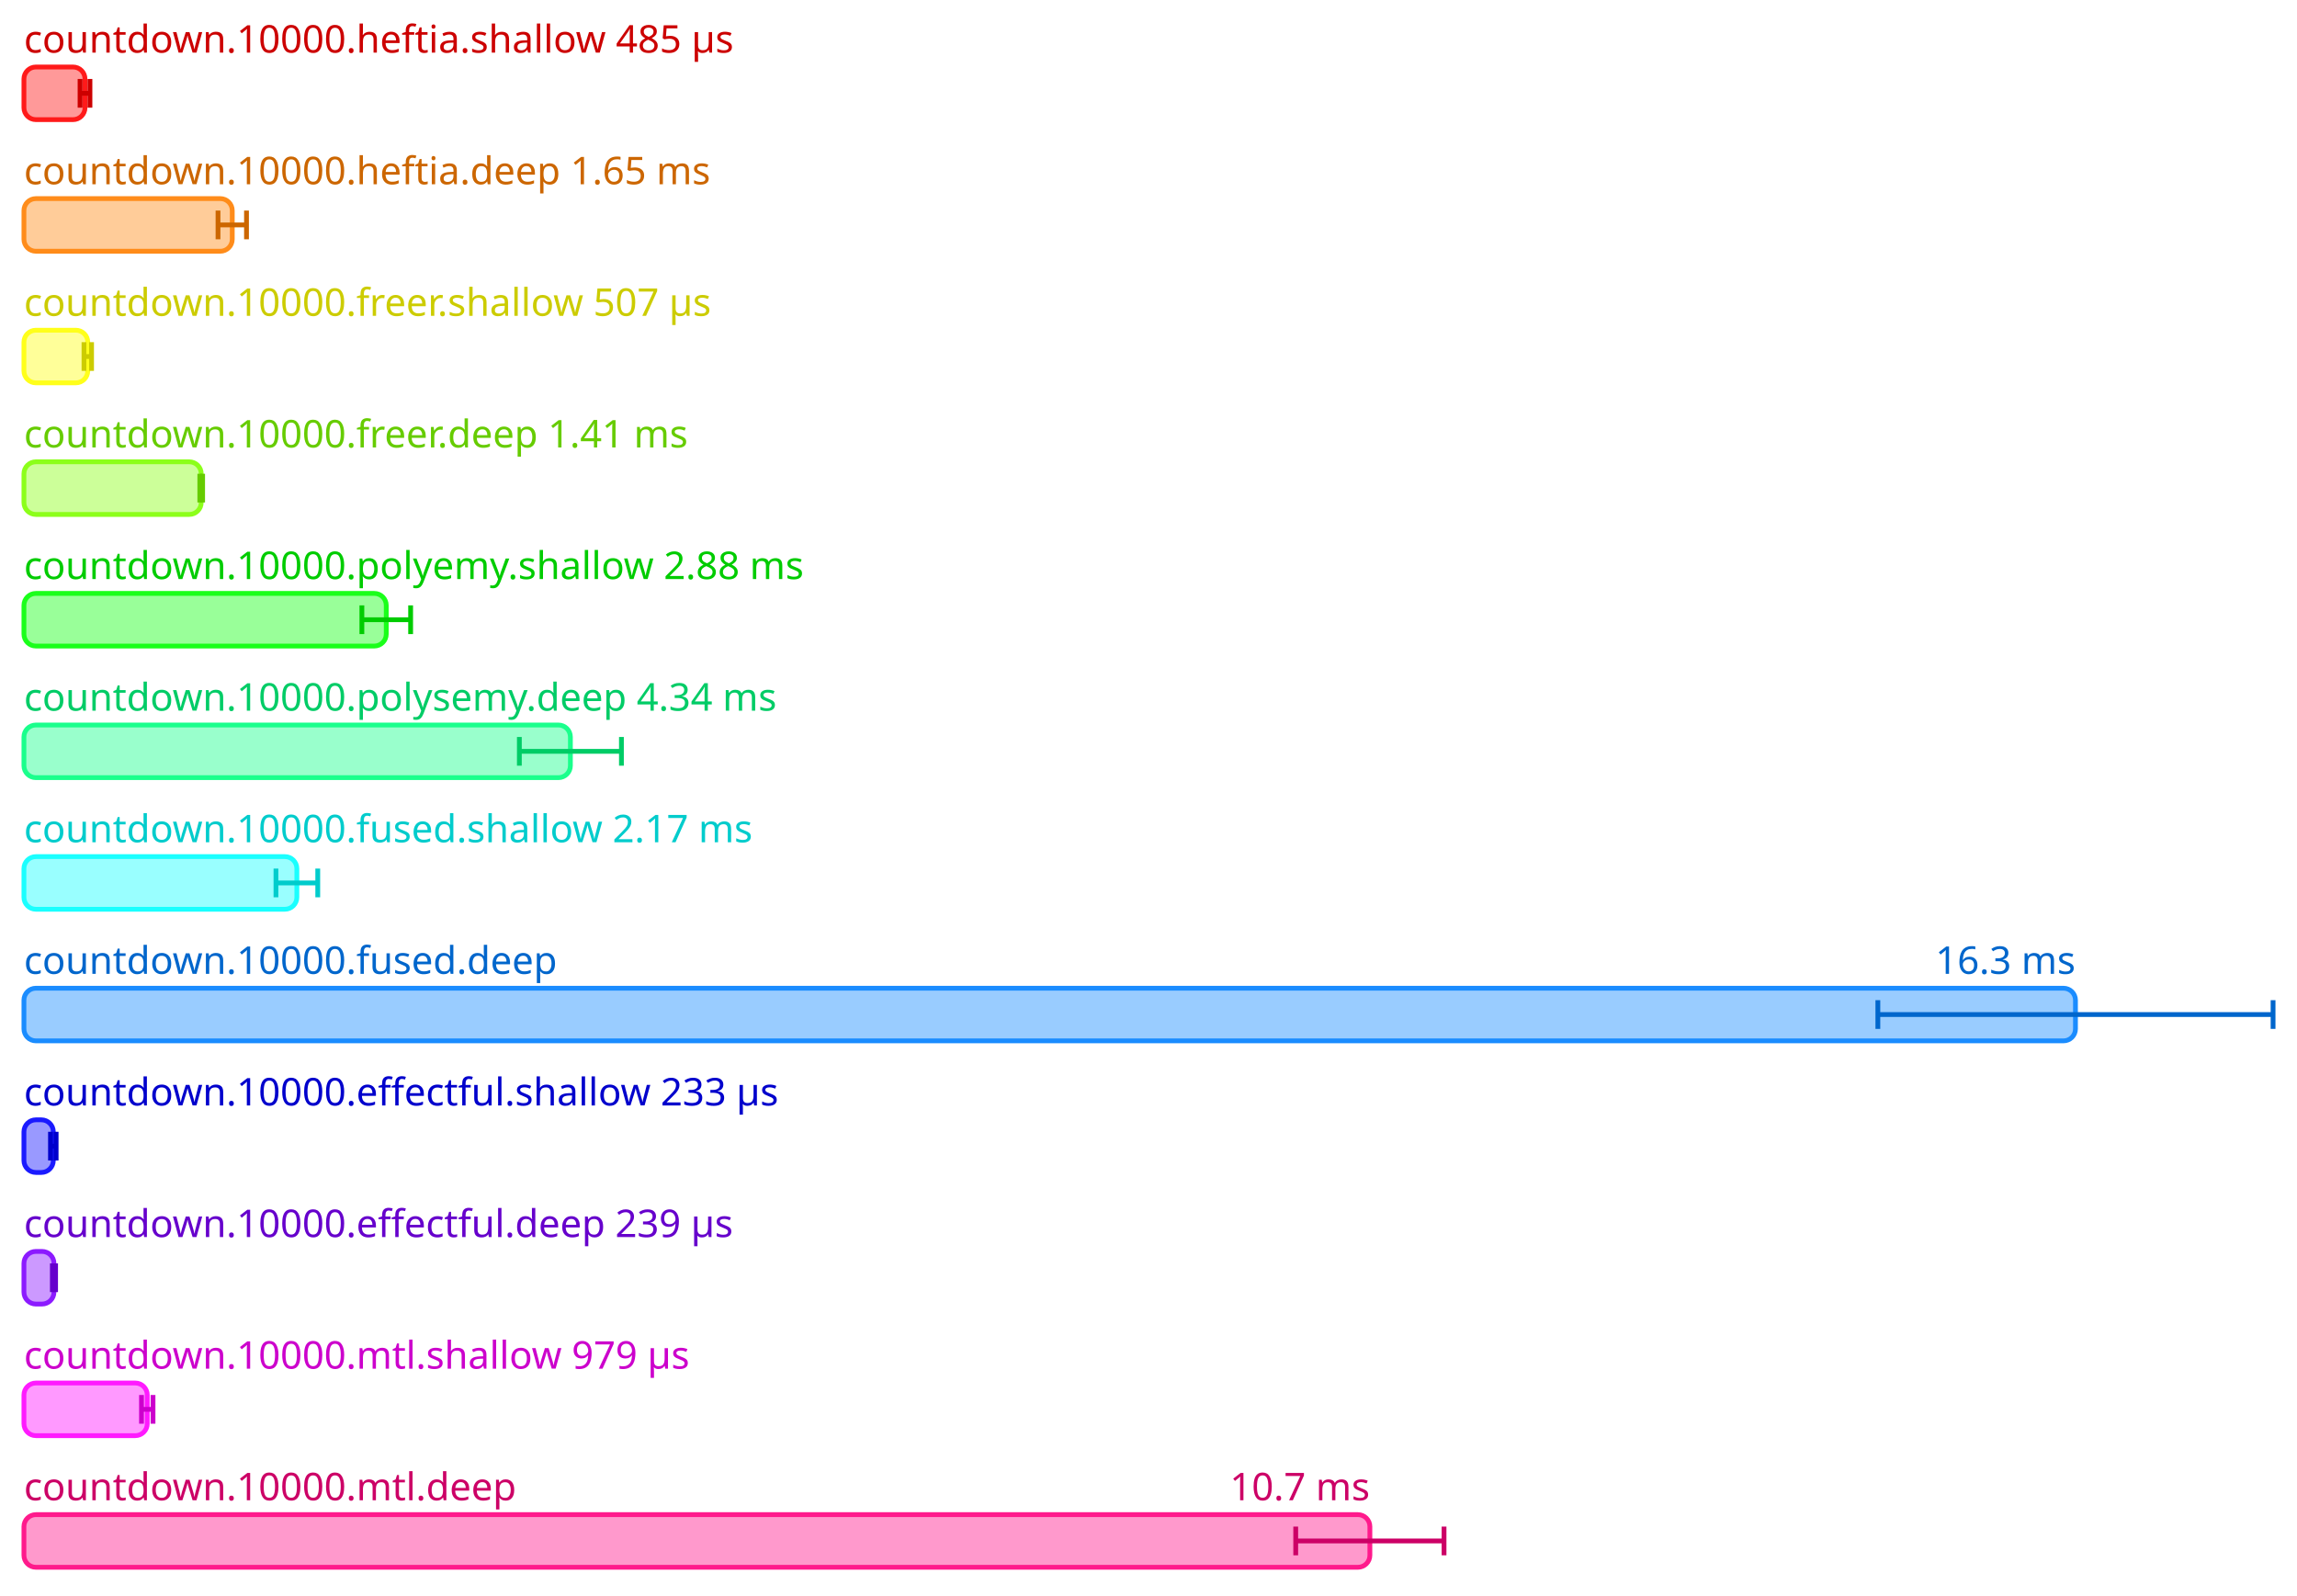
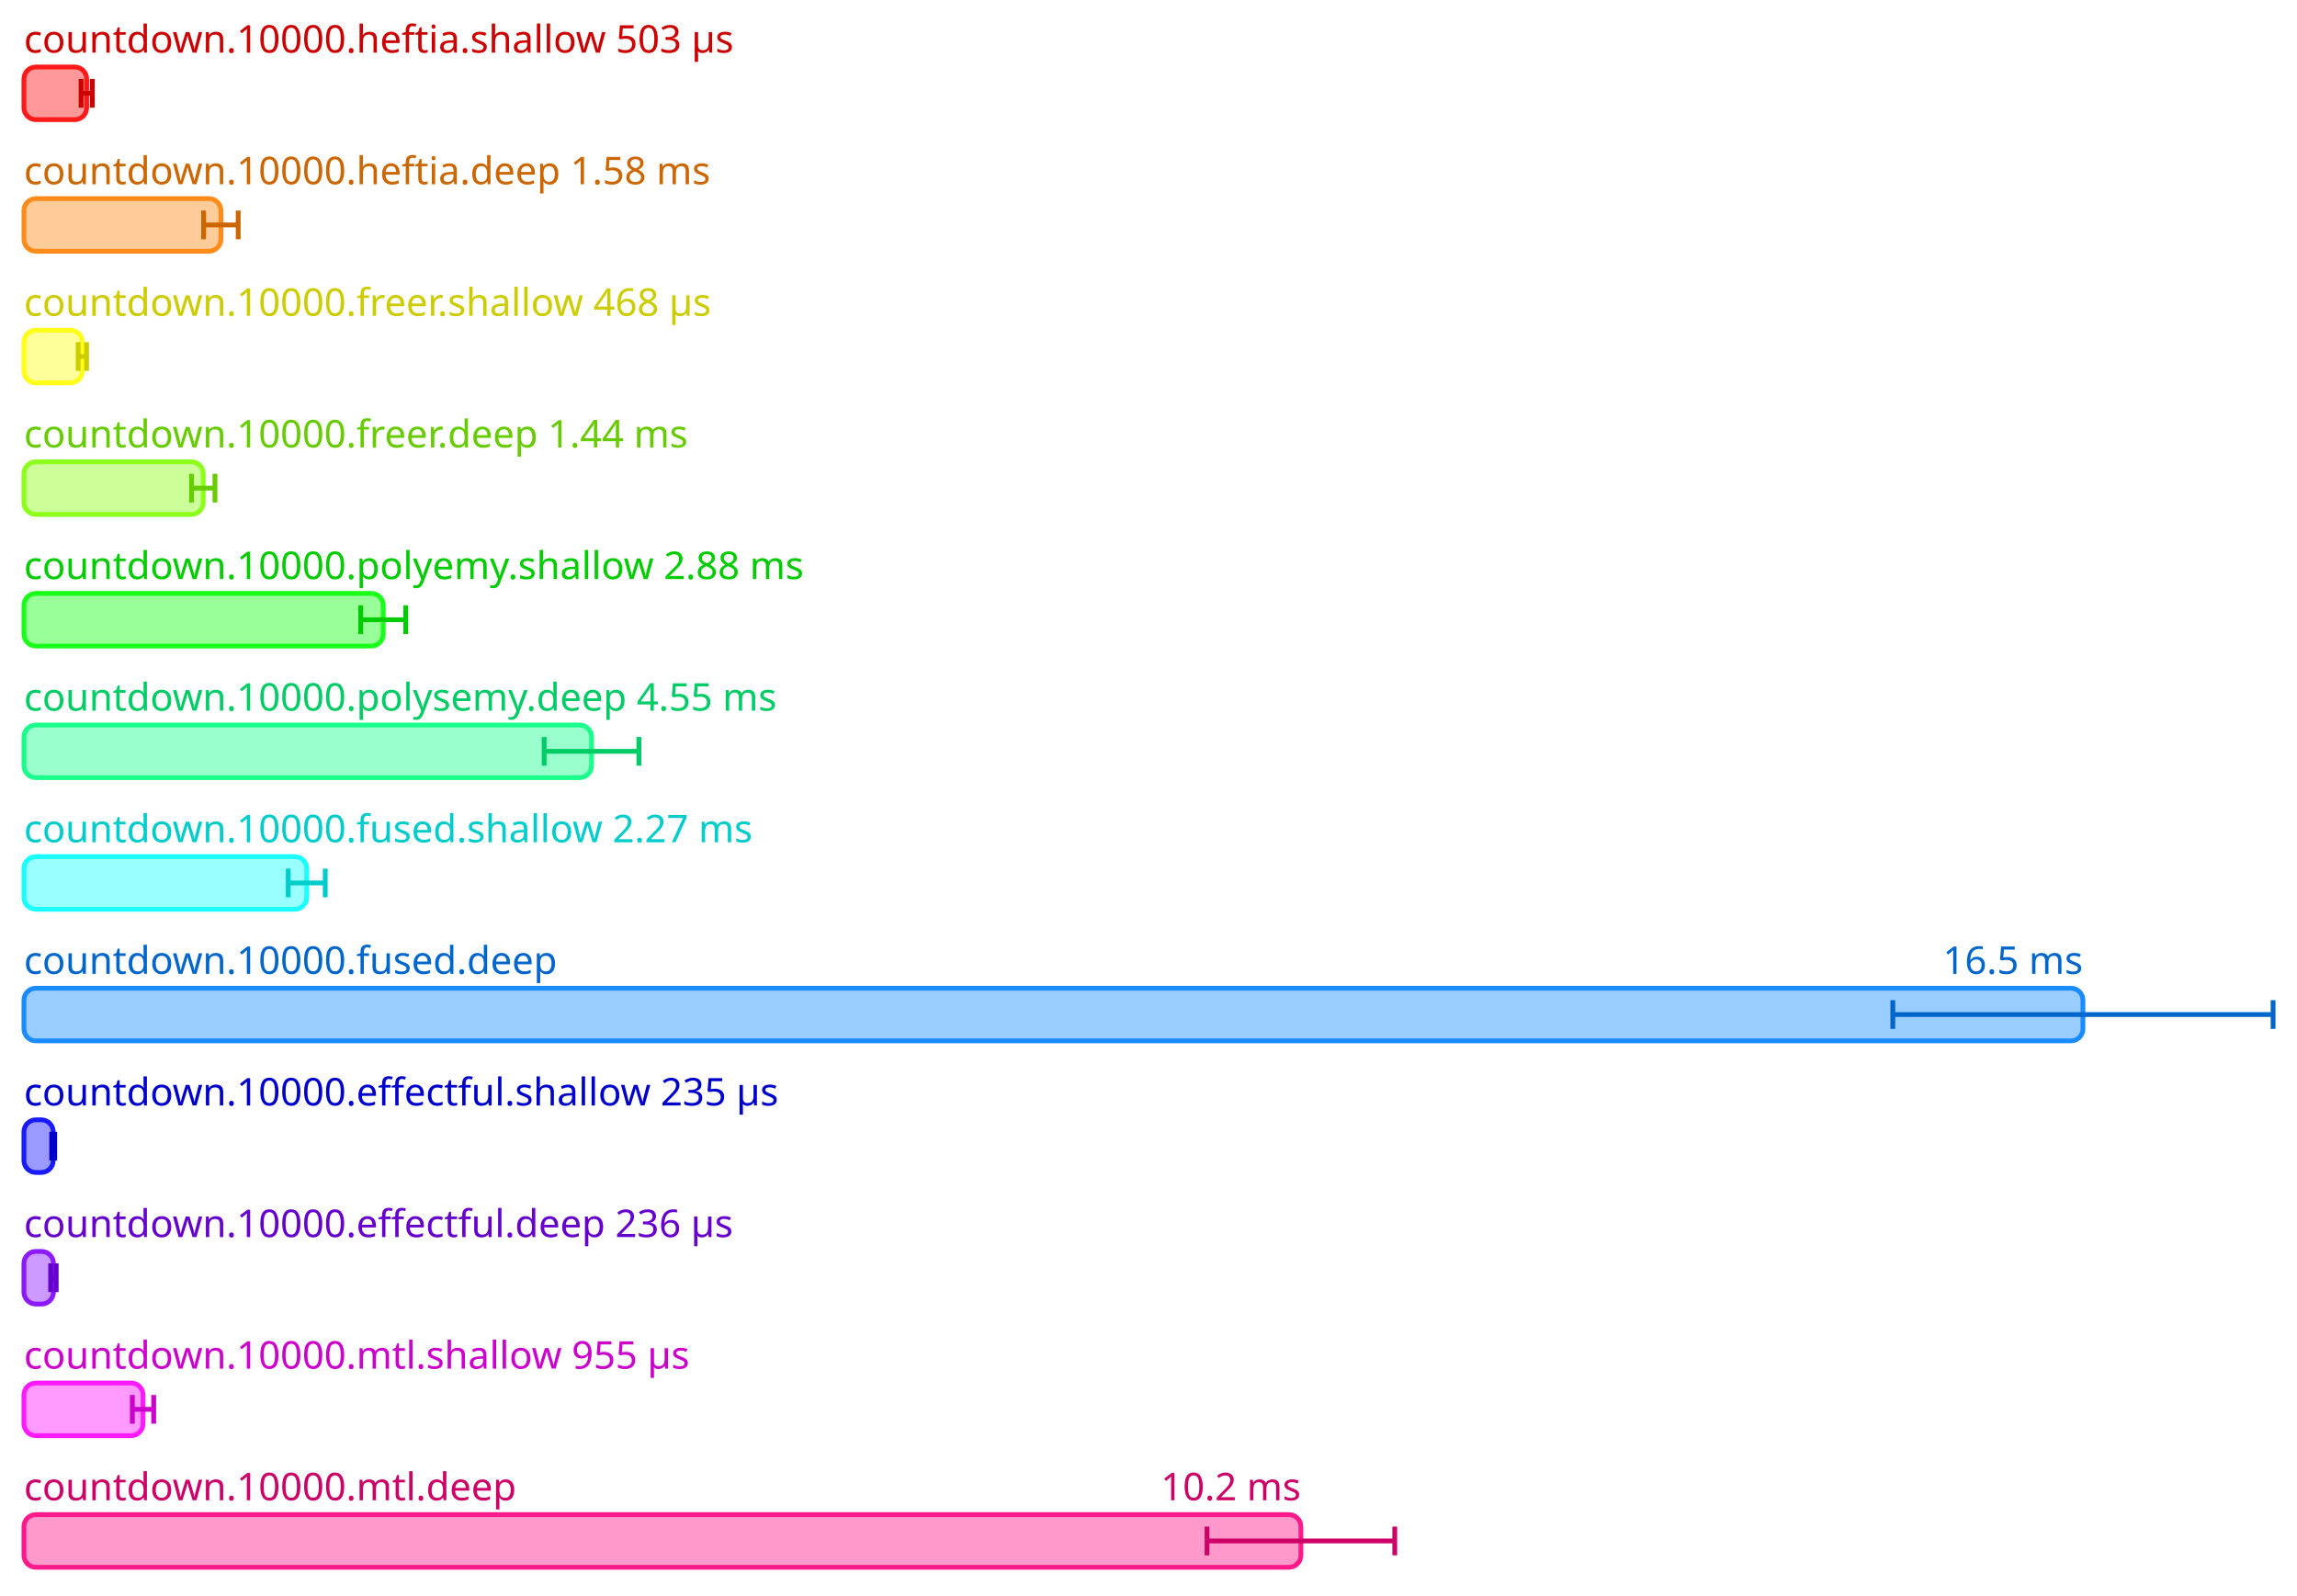
<svg xmlns="http://www.w3.org/2000/svg" height="667" width="960.0" font-size="16" font-family="sans-serif" stroke-width="2">
  <g transform="translate(10.0 0)">
-     <text fill="hsl(0, 100%, 40%)" y="22">countdown.10000.heftia.shallow 485  μs</text>
+     <text fill="hsl(0, 100%, 40%)" y="22">countdown.10000.heftia.shallow 503  μs</text>
    <g>
-       <rect y="28" rx="5" height="22" width="25.523" fill="hsl(0, 100%, 80%)" stroke="hsl(0, 100%, 55%)" />
+       <rect y="28" rx="5" height="22" width="26.223" fill="hsl(0, 100%, 80%)" stroke="hsl(0, 100%, 55%)" />
      <g stroke="hsl(0, 100%, 40%)">
-         <line x1="23.459" x2="27.588" y1="39" y2="39" />
-         <line x1="23.459" x2="23.459" y1="33" y2="45" />
-         <line x1="27.588" x2="27.588" y1="33" y2="45" />
+         <line x1="23.876" x2="28.57" y1="39" y2="39" />
+         <line x1="23.876" x2="23.876" y1="33" y2="45" />
+         <line x1="28.57" x2="28.57" y1="33" y2="45" />
      </g>
    </g>
-     <text fill="hsl(30, 100%, 40%)" y="77">countdown.10000.heftia.deep 1.65 ms</text>
+     <text fill="hsl(30, 100%, 40%)" y="77">countdown.10000.heftia.deep 1.58 ms</text>
    <g>
-       <rect y="83" rx="5" height="22" width="87.067" fill="hsl(30, 100%, 80%)" stroke="hsl(30, 100%, 55%)" />
+       <rect y="83" rx="5" height="22" width="82.322" fill="hsl(30, 100%, 80%)" stroke="hsl(30, 100%, 55%)" />
      <g stroke="hsl(30, 100%, 40%)">
-         <line x1="81.113" x2="93.02" y1="94" y2="94" />
-         <line x1="81.113" x2="81.113" y1="88" y2="100" />
-         <line x1="93.02" x2="93.02" y1="88" y2="100" />
+         <line x1="75.097" x2="89.547" y1="94" y2="94" />
+         <line x1="75.097" x2="75.097" y1="88" y2="100" />
+         <line x1="89.547" x2="89.547" y1="88" y2="100" />
      </g>
    </g>
-     <text fill="hsl(60, 100%, 40%)" y="132">countdown.10000.freer.shallow 507  μs</text>
+     <text fill="hsl(60, 100%, 40%)" y="132">countdown.10000.freer.shallow 468  μs</text>
    <g>
-       <rect y="138" rx="5" height="22" width="26.681" fill="hsl(60, 100%, 80%)" stroke="hsl(60, 100%, 55%)" />
+       <rect y="138" rx="5" height="22" width="24.424" fill="hsl(60, 100%, 80%)" stroke="hsl(60, 100%, 55%)" />
      <g stroke="hsl(60, 100%, 40%)">
-         <line x1="25.096" x2="28.266" y1="149" y2="149" />
-         <line x1="25.096" x2="25.096" y1="143" y2="155" />
-         <line x1="28.266" x2="28.266" y1="143" y2="155" />
+         <line x1="22.672" x2="26.177" y1="149" y2="149" />
+         <line x1="22.672" x2="22.672" y1="143" y2="155" />
+         <line x1="26.177" x2="26.177" y1="143" y2="155" />
      </g>
    </g>
-     <text fill="hsl(90, 100%, 40%)" y="187">countdown.10000.freer.deep 1.41 ms</text>
+     <text fill="hsl(90, 100%, 40%)" y="187">countdown.10000.freer.deep 1.44 ms</text>
    <g>
-       <rect y="193" rx="5" height="22" width="74.096" fill="hsl(90, 100%, 80%)" stroke="hsl(90, 100%, 55%)" />
+       <rect y="193" rx="5" height="22" width="74.942" fill="hsl(90, 100%, 80%)" stroke="hsl(90, 100%, 55%)" />
      <g stroke="hsl(90, 100%, 40%)">
-         <line x1="73.511" x2="74.681" y1="204" y2="204" />
-         <line x1="73.511" x2="73.511" y1="198" y2="210" />
-         <line x1="74.681" x2="74.681" y1="198" y2="210" />
+         <line x1="70.051" x2="79.833" y1="204" y2="204" />
+         <line x1="70.051" x2="70.051" y1="198" y2="210" />
+         <line x1="79.833" x2="79.833" y1="198" y2="210" />
      </g>
    </g>
    <text fill="hsl(120, 100%, 40%)" y="242">countdown.10000.polyemy.shallow 2.88 ms</text>
    <g>
-       <rect y="248" rx="5" height="22" width="151.429" fill="hsl(120, 100%, 80%)" stroke="hsl(120, 100%, 55%)" />
+       <rect y="248" rx="5" height="22" width="150.166" fill="hsl(120, 100%, 80%)" stroke="hsl(120, 100%, 55%)" />
      <g stroke="hsl(120, 100%, 40%)">
-         <line x1="141.24" x2="161.617" y1="259" y2="259" />
-         <line x1="141.24" x2="141.24" y1="253" y2="265" />
-         <line x1="161.617" x2="161.617" y1="253" y2="265" />
+         <line x1="140.758" x2="159.574" y1="259" y2="259" />
+         <line x1="140.758" x2="140.758" y1="253" y2="265" />
+         <line x1="159.574" x2="159.574" y1="253" y2="265" />
      </g>
    </g>
-     <text fill="hsl(150, 100%, 40%)" y="297">countdown.10000.polysemy.deep 4.34 ms</text>
+     <text fill="hsl(150, 100%, 40%)" y="297">countdown.10000.polysemy.deep 4.55 ms</text>
    <g>
-       <rect y="303" rx="5" height="22" width="228.389" fill="hsl(150, 100%, 80%)" stroke="hsl(150, 100%, 55%)" />
+       <rect y="303" rx="5" height="22" width="237.22" fill="hsl(150, 100%, 80%)" stroke="hsl(150, 100%, 55%)" />
      <g stroke="hsl(150, 100%, 40%)">
-         <line x1="207.06" x2="249.717" y1="314" y2="314" />
-         <line x1="207.06" x2="207.06" y1="308" y2="320" />
-         <line x1="249.717" x2="249.717" y1="308" y2="320" />
+         <line x1="217.428" x2="257.012" y1="314" y2="314" />
+         <line x1="217.428" x2="217.428" y1="308" y2="320" />
+         <line x1="257.012" x2="257.012" y1="308" y2="320" />
      </g>
    </g>
-     <text fill="hsl(180, 100%, 40%)" y="352">countdown.10000.fused.shallow 2.17 ms</text>
+     <text fill="hsl(180, 100%, 40%)" y="352">countdown.10000.fused.shallow 2.27 ms</text>
    <g>
-       <rect y="358" rx="5" height="22" width="114.065" fill="hsl(180, 100%, 80%)" stroke="hsl(180, 100%, 55%)" />
+       <rect y="358" rx="5" height="22" width="118.192" fill="hsl(180, 100%, 80%)" stroke="hsl(180, 100%, 55%)" />
      <g stroke="hsl(180, 100%, 40%)">
-         <line x1="105.329" x2="122.801" y1="369" y2="369" />
-         <line x1="105.329" x2="105.329" y1="363" y2="375" />
-         <line x1="122.801" x2="122.801" y1="363" y2="375" />
+         <line x1="110.455" x2="125.928" y1="369" y2="369" />
+         <line x1="110.455" x2="110.455" y1="363" y2="375" />
+         <line x1="125.928" x2="125.928" y1="363" y2="375" />
      </g>
    </g>
    <g fill="hsl(210, 100%, 40%)">
      <text y="407">countdown.10000.fused.deep</text>
-       <text y="407" x="857.414" text-anchor="end">16.3 ms</text>
+       <text y="407" x="860.536" text-anchor="end">16.5 ms</text>
    </g>
    <g>
-       <rect y="413" rx="5" height="22" width="857.414" fill="hsl(210, 100%, 80%)" stroke="hsl(210, 100%, 55%)" />
+       <rect y="413" rx="5" height="22" width="860.536" fill="hsl(210, 100%, 80%)" stroke="hsl(210, 100%, 55%)" />
      <g stroke="hsl(210, 100%, 40%)">
-         <line x1="774.827" x2="940.0" y1="424" y2="424" />
-         <line x1="774.827" x2="774.827" y1="418" y2="430" />
+         <line x1="781.073" x2="940.0" y1="424" y2="424" />
+         <line x1="781.073" x2="781.073" y1="418" y2="430" />
        <line x1="940.0" x2="940.0" y1="418" y2="430" />
      </g>
    </g>
-     <text fill="hsl(240, 100%, 40%)" y="462">countdown.10000.effectful.shallow 233  μs</text>
+     <text fill="hsl(240, 100%, 40%)" y="462">countdown.10000.effectful.shallow 235  μs</text>
    <g>
-       <rect y="468" rx="5" height="22" width="12.28" fill="hsl(240, 100%, 80%)" stroke="hsl(240, 100%, 55%)" />
+       <rect y="468" rx="5" height="22" width="12.239" fill="hsl(240, 100%, 80%)" stroke="hsl(240, 100%, 55%)" />
      <g stroke="hsl(240, 100%, 40%)">
-         <line x1="11.105" x2="13.455" y1="479" y2="479" />
-         <line x1="11.105" x2="11.105" y1="473" y2="485" />
-         <line x1="13.455" x2="13.455" y1="473" y2="485" />
+         <line x1="11.601" x2="12.877" y1="479" y2="479" />
+         <line x1="11.601" x2="11.601" y1="473" y2="485" />
+         <line x1="12.877" x2="12.877" y1="473" y2="485" />
      </g>
    </g>
-     <text fill="hsl(270, 100%, 40%)" y="517">countdown.10000.effectful.deep 239  μs</text>
+     <text fill="hsl(270, 100%, 40%)" y="517">countdown.10000.effectful.deep 236  μs</text>
    <g>
-       <rect y="523" rx="5" height="22" width="12.556" fill="hsl(270, 100%, 80%)" stroke="hsl(270, 100%, 55%)" />
+       <rect y="523" rx="5" height="22" width="12.331" fill="hsl(270, 100%, 80%)" stroke="hsl(270, 100%, 55%)" />
      <g stroke="hsl(270, 100%, 40%)">
-         <line x1="11.882" x2="13.231" y1="534" y2="534" />
-         <line x1="11.882" x2="11.882" y1="528" y2="540" />
-         <line x1="13.231" x2="13.231" y1="528" y2="540" />
+         <line x1="11.168" x2="13.493" y1="534" y2="534" />
+         <line x1="11.168" x2="11.168" y1="528" y2="540" />
+         <line x1="13.493" x2="13.493" y1="528" y2="540" />
      </g>
    </g>
-     <text fill="hsl(300, 100%, 40%)" y="572">countdown.10000.mtl.shallow 979  μs</text>
+     <text fill="hsl(300, 100%, 40%)" y="572">countdown.10000.mtl.shallow 955  μs</text>
    <g>
-       <rect y="578" rx="5" height="22" width="51.54" fill="hsl(300, 100%, 80%)" stroke="hsl(300, 100%, 55%)" />
+       <rect y="578" rx="5" height="22" width="49.774" fill="hsl(300, 100%, 80%)" stroke="hsl(300, 100%, 55%)" />
      <g stroke="hsl(300, 100%, 40%)">
-         <line x1="49.133" x2="53.947" y1="589" y2="589" />
-         <line x1="49.133" x2="49.133" y1="583" y2="595" />
-         <line x1="53.947" x2="53.947" y1="583" y2="595" />
+         <line x1="45.319" x2="54.229" y1="589" y2="589" />
+         <line x1="45.319" x2="45.319" y1="583" y2="595" />
+         <line x1="54.229" x2="54.229" y1="583" y2="595" />
      </g>
    </g>
    <g fill="hsl(330, 100%, 40%)">
      <text y="627">countdown.10000.mtl.deep</text>
-       <text y="627" x="562.522" text-anchor="end">10.7 ms</text>
+       <text y="627" x="533.687" text-anchor="end">10.2 ms</text>
    </g>
    <g>
-       <rect y="633" rx="5" height="22" width="562.522" fill="hsl(330, 100%, 80%)" stroke="hsl(330, 100%, 55%)" />
+       <rect y="633" rx="5" height="22" width="533.687" fill="hsl(330, 100%, 80%)" stroke="hsl(330, 100%, 55%)" />
      <g stroke="hsl(330, 100%, 40%)">
-         <line x1="531.528" x2="593.516" y1="644" y2="644" />
-         <line x1="531.528" x2="531.528" y1="638" y2="650" />
-         <line x1="593.516" x2="593.516" y1="638" y2="650" />
+         <line x1="494.453" x2="572.92" y1="644" y2="644" />
+         <line x1="494.453" x2="494.453" y1="638" y2="650" />
+         <line x1="572.92" x2="572.92" y1="638" y2="650" />
      </g>
    </g>
  </g>
</svg>
